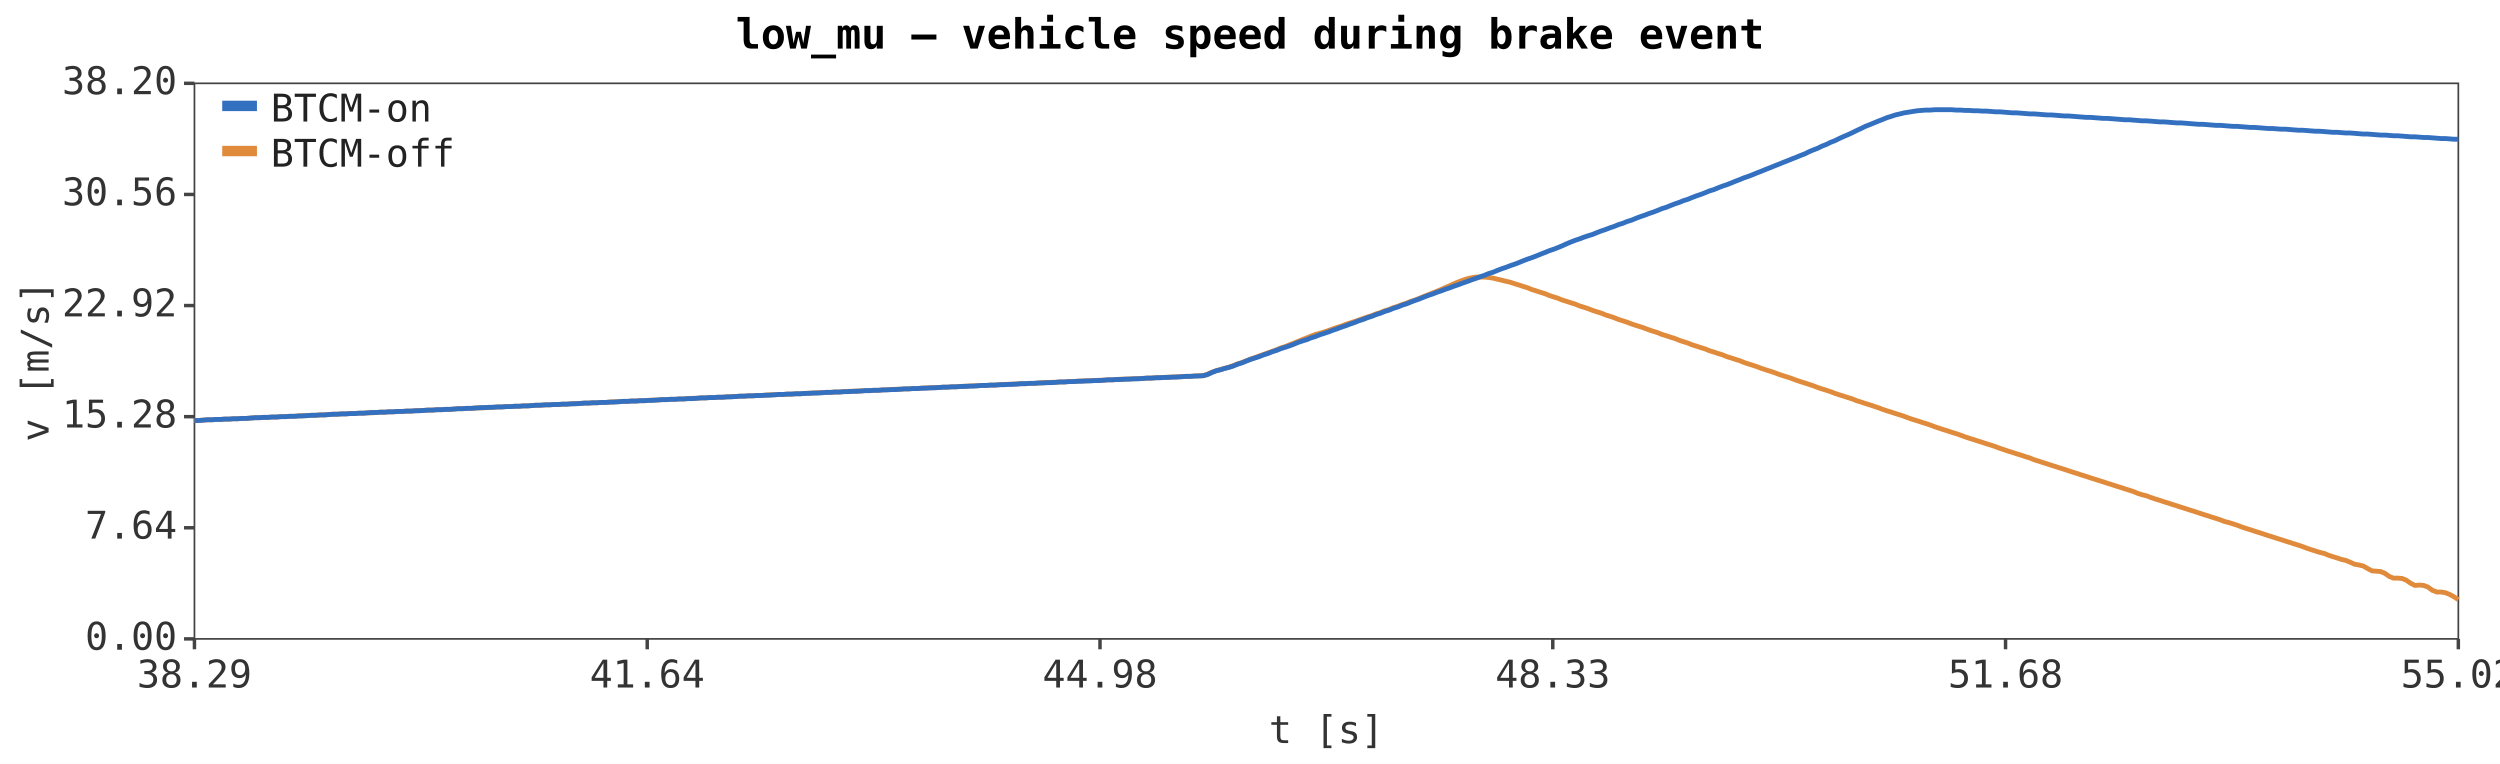
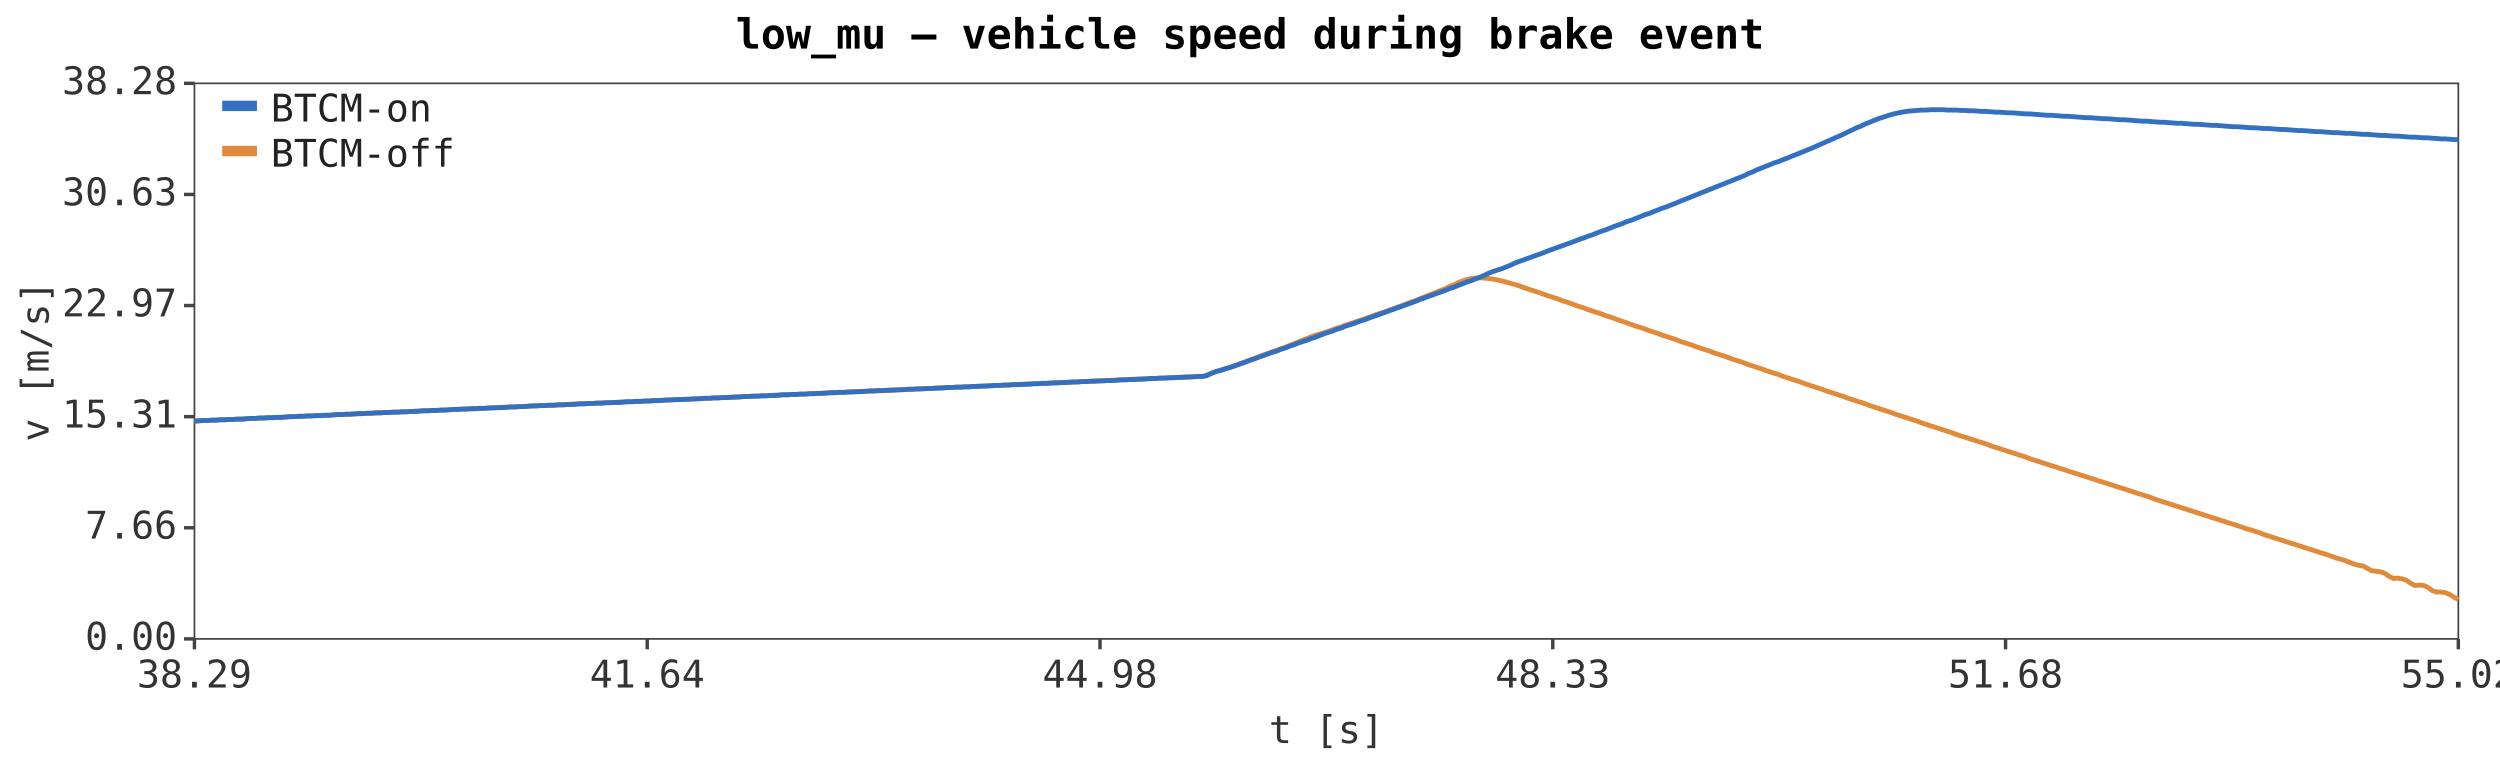
<svg xmlns="http://www.w3.org/2000/svg" viewBox="0 0 720 220" width="720" height="220" font-family="ui-monospace,Consolas,Menlo,monospace" font-size="11">
  <rect width="100%" height="100%" fill="#ffffff" />
  <text x="360.0" y="14" text-anchor="middle" font-size="12" font-weight="bold">low_mu — vehicle speed during brake event</text>
  <rect x="56" y="24" width="652" height="160" fill="none" stroke="#444" stroke-width="0.5" />
  <line x1="56.0" y1="184" x2="56.0" y2="187" stroke="#444" />
  <text x="56.0" y="198" text-anchor="middle" fill="#333">38.29</text>
  <line x1="186.4" y1="184" x2="186.4" y2="187" stroke="#444" />
  <text x="186.4" y="198" text-anchor="middle" fill="#333">41.64</text>
  <line x1="316.8" y1="184" x2="316.8" y2="187" stroke="#444" />
  <text x="316.8" y="198" text-anchor="middle" fill="#333">44.98</text>
  <line x1="447.2" y1="184" x2="447.2" y2="187" stroke="#444" />
  <text x="447.2" y="198" text-anchor="middle" fill="#333">48.33</text>
  <line x1="577.6" y1="184" x2="577.6" y2="187" stroke="#444" />
  <text x="577.6" y="198" text-anchor="middle" fill="#333">51.68</text>
  <line x1="708.0" y1="184" x2="708.0" y2="187" stroke="#444" />
  <text x="708.0" y="198" text-anchor="middle" fill="#333">55.02</text>
  <line x1="53" y1="184.0" x2="56" y2="184.0" stroke="#444" />
  <text x="51" y="184.0" text-anchor="end" dominant-baseline="middle" fill="#333">0.00</text>
  <line x1="53" y1="152.0" x2="56" y2="152.0" stroke="#444" />
-   <text x="51" y="152.0" text-anchor="end" dominant-baseline="middle" fill="#333">7.64</text>
+   <text x="51" y="152.0" text-anchor="end" dominant-baseline="middle" fill="#333">7.66</text>
  <line x1="53" y1="120.0" x2="56" y2="120.0" stroke="#444" />
-   <text x="51" y="120.0" text-anchor="end" dominant-baseline="middle" fill="#333">15.28</text>
+   <text x="51" y="120.0" text-anchor="end" dominant-baseline="middle" fill="#333">15.31</text>
  <line x1="53" y1="88.0" x2="56" y2="88.0" stroke="#444" />
-   <text x="51" y="88.0" text-anchor="end" dominant-baseline="middle" fill="#333">22.92</text>
+   <text x="51" y="88.0" text-anchor="end" dominant-baseline="middle" fill="#333">22.97</text>
  <line x1="53" y1="56.0" x2="56" y2="56.0" stroke="#444" />
-   <text x="51" y="56.0" text-anchor="end" dominant-baseline="middle" fill="#333">30.56</text>
+   <text x="51" y="56.0" text-anchor="end" dominant-baseline="middle" fill="#333">30.63</text>
  <line x1="53" y1="24.0" x2="56" y2="24.0" stroke="#444" />
-   <text x="51" y="24.0" text-anchor="end" dominant-baseline="middle" fill="#333">38.20</text>
+   <text x="51" y="24.0" text-anchor="end" dominant-baseline="middle" fill="#333">38.28</text>
  <text x="382.0" y="214" text-anchor="middle" fill="#333">t [s]</text>
  <text transform="translate(14,104.0) rotate(-90)" text-anchor="middle" fill="#333">v [m/s]</text>
-   <polyline fill="none" stroke="#e08a3c" stroke-width="1.4" points="56.0,121.1 57.2,121.1 58.5,121.0 59.7,120.9 61.0,120.9 62.2,120.8 63.5,120.8 64.7,120.7 66.0,120.7 67.2,120.6 68.5,120.6 69.7,120.5 71.0,120.5 72.2,120.4 73.5,120.3 74.7,120.3 75.9,120.2 77.2,120.2 78.4,120.1 79.7,120.1 80.9,120.0 82.2,120.0 83.4,119.9 84.7,119.9 85.9,119.8 87.2,119.7 88.4,119.7 89.7,119.6 90.9,119.6 92.2,119.5 93.4,119.5 94.6,119.4 95.9,119.3 97.1,119.3 98.4,119.2 99.6,119.2 100.9,119.1 102.1,119.1 103.4,119.0 104.6,119.0 105.9,118.9 107.1,118.9 108.4,118.8 109.6,118.7 110.9,118.7 112.1,118.6 113.3,118.6 114.6,118.5 115.8,118.5 117.1,118.4 118.3,118.4 119.6,118.3 120.8,118.2 122.1,118.2 123.3,118.1 124.6,118.1 125.8,118.0 127.1,118.0 128.3,117.9 129.6,117.9 130.8,117.8 132.0,117.7 133.3,117.7 134.5,117.6 135.8,117.6 137.0,117.5 138.3,117.5 139.5,117.4 140.8,117.4 142.0,117.3 143.3,117.2 144.5,117.2 145.8,117.1 147.0,117.1 148.3,117.0 149.5,117.0 150.7,116.9 152.0,116.9 153.2,116.8 154.5,116.7 155.7,116.7 157.0,116.6 158.2,116.6 159.5,116.5 160.7,116.5 162.0,116.4 163.2,116.4 164.5,116.3 165.7,116.2 167.0,116.2 168.2,116.1 169.4,116.1 170.7,116.0 171.9,116.0 173.2,115.9 174.4,115.9 175.7,115.8 176.9,115.7 178.2,115.7 179.4,115.6 180.7,115.6 181.9,115.5 183.2,115.5 184.4,115.4 185.7,115.4 186.9,115.3 188.1,115.2 189.4,115.2 190.6,115.1 191.9,115.1 193.1,115.0 194.4,115.0 195.6,114.9 196.9,114.9 198.1,114.8 199.4,114.7 200.6,114.7 201.9,114.6 203.1,114.6 204.4,114.5 205.6,114.5 206.8,114.4 208.1,114.4 209.3,114.3 210.6,114.2 211.8,114.2 213.1,114.1 214.3,114.1 215.6,114.0 216.8,114.0 218.1,113.9 219.3,113.9 220.6,113.8 221.8,113.7 223.1,113.7 224.3,113.6 225.5,113.6 226.8,113.5 228.0,113.5 229.3,113.4 230.5,113.4 231.8,113.3 233.0,113.2 234.3,113.2 235.5,113.1 236.8,113.1 238.0,113.0 239.3,113.0 240.5,112.9 241.8,112.9 243.0,112.8 244.2,112.7 245.5,112.7 246.7,112.6 248.0,112.6 249.2,112.5 250.5,112.5 251.7,112.4 253.0,112.4 254.2,112.3 255.5,112.2 256.7,112.2 258.0,112.1 259.2,112.1 260.5,112.0 261.7,112.0 262.9,111.9 264.2,111.9 265.4,111.8 266.7,111.7 267.9,111.7 269.2,111.6 270.4,111.6 271.7,111.5 272.9,111.5 274.2,111.4 275.4,111.4 276.7,111.3 277.9,111.2 279.2,111.2 280.4,111.1 281.6,111.1 282.9,111.0 284.1,111.0 285.4,110.9 286.6,110.9 287.9,110.8 289.1,110.7 290.4,110.7 291.6,110.6 292.9,110.6 294.1,110.5 295.4,110.5 296.6,110.4 297.9,110.4 299.1,110.3 300.3,110.2 301.6,110.2 302.8,110.1 304.1,110.1 305.3,110.0 306.6,110.0 307.8,109.9 309.1,109.9 310.3,109.8 311.6,109.7 312.8,109.7 314.1,109.6 315.3,109.6 316.6,109.5 317.8,109.5 319.0,109.4 320.3,109.4 321.5,109.3 322.8,109.2 324.0,109.2 325.3,109.1 326.5,109.1 327.8,109.0 329.0,109.0 330.3,108.9 331.5,108.9 332.8,108.8 334.0,108.7 335.3,108.7 336.5,108.6 337.7,108.6 339.0,108.5 340.2,108.5 341.5,108.4 342.7,108.4 344.0,108.3 345.2,108.2 346.5,108.2 347.7,107.8 349.0,107.2 350.2,106.8 351.5,106.4 352.7,106.1 354.0,105.7 355.2,105.3 356.4,104.8 357.7,104.4 358.9,103.9 360.2,103.4 361.4,103.0 362.7,102.5 363.9,102.1 365.2,101.6 366.4,101.2 367.7,100.7 368.9,100.2 370.2,99.8 371.4,99.3 372.7,98.8 373.9,98.3 375.1,97.8 376.4,97.3 377.6,96.8 378.9,96.3 380.1,96.0 381.4,95.6 382.6,95.2 383.9,94.7 385.1,94.3 386.4,93.9 387.6,93.4 388.9,93.0 390.1,92.6 391.3,92.2 392.6,91.7 393.8,91.3 395.1,90.9 396.3,90.4 397.6,90.0 398.8,89.5 400.1,89.1 401.3,88.6 402.6,88.2 403.8,87.7 405.1,87.3 406.3,86.8 407.6,86.4 408.8,85.9 410.0,85.4 411.3,84.9 412.5,84.4 413.8,83.9 415.0,83.4 416.3,82.8 417.5,82.3 418.8,81.7 420.0,81.2 421.3,80.7 422.5,80.3 423.8,80.0 425.0,79.8 426.3,79.8 427.5,79.8 428.7,79.9 430.0,80.1 431.2,80.4 432.5,80.7 433.7,81.0 435.0,81.3 436.2,81.7 437.5,82.1 438.7,82.5 440.0,82.9 441.2,83.4 442.5,83.8 443.7,84.2 445.0,84.6 446.2,85.1 447.4,85.5 448.7,85.9 449.9,86.4 451.2,86.8 452.4,87.2 453.7,87.6 454.9,88.1 456.2,88.5 457.4,88.9 458.7,89.4 459.9,89.8 461.2,90.2 462.4,90.7 463.7,91.1 464.9,91.5 466.1,92.0 467.4,92.4 468.6,92.8 469.9,93.3 471.1,93.7 472.4,94.1 473.6,94.5 474.9,95.0 476.1,95.4 477.4,95.8 478.6,96.3 479.9,96.7 481.1,97.1 482.4,97.5 483.6,98.0 484.8,98.4 486.1,98.8 487.3,99.3 488.6,99.7 489.8,100.1 491.1,100.5 492.3,101.0 493.6,101.4 494.8,101.8 496.1,102.2 497.3,102.7 498.6,103.1 499.8,103.5 501.1,103.9 502.3,104.4 503.5,104.8 504.8,105.2 506.0,105.6 507.3,106.1 508.5,106.5 509.8,106.9 511.0,107.3 512.3,107.8 513.5,108.2 514.8,108.6 516.0,109.0 517.3,109.5 518.5,109.9 519.8,110.3 521.0,110.7 522.2,111.1 523.5,111.6 524.7,112.0 526.0,112.4 527.2,112.8 528.5,113.3 529.7,113.7 531.0,114.1 532.2,114.5 533.5,114.9 534.7,115.4 536.0,115.8 537.2,116.2 538.5,116.6 539.7,117.0 540.9,117.4 542.2,117.9 543.4,118.3 544.7,118.7 545.9,119.1 547.2,119.5 548.4,119.9 549.7,120.4 550.9,120.8 552.2,121.2 553.4,121.6 554.7,122.0 555.9,122.4 557.2,122.9 558.4,123.3 559.6,123.7 560.9,124.1 562.1,124.5 563.4,124.9 564.6,125.3 565.9,125.8 567.1,126.2 568.4,126.6 569.6,127.0 570.9,127.4 572.1,127.8 573.4,128.2 574.6,128.6 575.9,129.1 577.1,129.5 578.3,129.9 579.6,130.3 580.8,130.7 582.1,131.1 583.3,131.5 584.6,131.9 585.8,132.4 587.1,132.8 588.3,133.2 589.6,133.6 590.8,134.0 592.1,134.4 593.3,134.8 594.6,135.2 595.8,135.6 597.0,136.0 598.3,136.4 599.5,136.8 600.8,137.2 602.0,137.6 603.3,138.0 604.5,138.4 605.8,138.8 607.0,139.2 608.3,139.6 609.5,140.0 610.8,140.4 612.0,140.8 613.3,141.2 614.5,141.6 615.7,142.1 617.0,142.5 618.2,142.8 619.5,143.3 620.7,143.7 622.0,144.1 623.2,144.5 624.5,144.9 625.7,145.3 627.0,145.7 628.2,146.1 629.5,146.5 630.7,146.9 632.0,147.3 633.2,147.7 634.4,148.1 635.7,148.5 636.9,148.9 638.2,149.3 639.4,149.7 640.7,150.2 641.9,150.5 643.2,150.9 644.4,151.3 645.7,151.8 646.9,152.2 648.2,152.6 649.4,153.0 650.7,153.4 651.9,153.8 653.1,154.2 654.4,154.6 655.6,155.0 656.9,155.4 658.1,155.8 659.4,156.2 660.6,156.6 661.9,157.0 663.1,157.4 664.4,157.9 665.6,158.3 666.9,158.7 668.1,159.1 669.4,159.4 670.6,159.9 671.8,160.3 673.1,160.7 674.3,161.1 675.6,161.4 676.8,161.9 678.1,162.5 679.3,162.7 680.6,163.0 681.8,163.7 683.1,164.4 684.3,164.5 685.6,164.6 686.8,165.1 688.1,166.0 689.3,166.5 690.5,166.5 691.8,166.6 693.0,167.1 694.3,168.0 695.5,168.6 696.8,168.5 698.0,168.6 699.3,169.1 700.5,170.0 701.8,170.5 703.0,170.5 704.3,170.7 705.5,171.2 706.8,171.9 708.0,172.7" />
-   <polyline fill="none" stroke="#3470c0" stroke-width="1.4" points="56.0,121.1 57.2,121.1 58.5,121.0 59.7,120.9 61.0,120.9 62.2,120.8 63.5,120.8 64.7,120.7 66.0,120.7 67.2,120.6 68.5,120.6 69.7,120.5 71.0,120.5 72.2,120.4 73.5,120.3 74.7,120.3 75.9,120.2 77.2,120.2 78.4,120.1 79.7,120.1 80.9,120.0 82.2,120.0 83.4,119.9 84.7,119.9 85.9,119.8 87.2,119.8 88.4,119.7 89.7,119.6 90.9,119.6 92.2,119.5 93.4,119.5 94.6,119.4 95.9,119.3 97.1,119.3 98.4,119.2 99.6,119.2 100.9,119.1 102.1,119.1 103.4,119.0 104.6,119.0 105.9,118.9 107.1,118.8 108.4,118.8 109.6,118.7 110.9,118.7 112.1,118.6 113.3,118.6 114.6,118.5 115.8,118.5 117.1,118.4 118.3,118.4 119.6,118.3 120.8,118.3 122.1,118.2 123.3,118.1 124.6,118.1 125.8,118.0 127.1,118.0 128.3,117.9 129.6,117.9 130.8,117.8 132.0,117.7 133.3,117.7 134.5,117.6 135.8,117.6 137.0,117.5 138.3,117.4 139.5,117.4 140.8,117.3 142.0,117.3 143.3,117.2 144.5,117.2 145.8,117.1 147.0,117.1 148.3,117.0 149.5,117.0 150.7,116.9 152.0,116.9 153.2,116.8 154.5,116.7 155.7,116.7 157.0,116.6 158.2,116.6 159.5,116.5 160.7,116.5 162.0,116.4 163.2,116.4 164.5,116.3 165.7,116.3 167.0,116.2 168.2,116.1 169.4,116.1 170.7,116.0 171.9,116.0 173.2,115.9 174.4,115.9 175.7,115.8 176.9,115.8 178.2,115.7 179.4,115.6 180.7,115.6 181.9,115.5 183.2,115.5 184.4,115.4 185.7,115.4 186.9,115.3 188.1,115.3 189.4,115.2 190.6,115.1 191.9,115.1 193.1,115.0 194.4,115.0 195.6,114.9 196.9,114.9 198.1,114.8 199.4,114.8 200.6,114.7 201.9,114.6 203.1,114.6 204.4,114.5 205.6,114.5 206.8,114.4 208.1,114.4 209.3,114.3 210.6,114.3 211.8,114.2 213.1,114.1 214.3,114.1 215.6,114.0 216.8,114.0 218.1,113.9 219.3,113.9 220.6,113.8 221.8,113.8 223.1,113.7 224.3,113.6 225.5,113.6 226.8,113.5 228.0,113.5 229.3,113.4 230.5,113.4 231.8,113.3 233.0,113.3 234.3,113.2 235.5,113.2 236.8,113.1 238.0,113.0 239.3,113.0 240.5,112.9 241.8,112.9 243.0,112.8 244.2,112.8 245.5,112.7 246.7,112.7 248.0,112.6 249.2,112.5 250.5,112.5 251.7,112.4 253.0,112.4 254.2,112.3 255.5,112.3 256.7,112.2 258.0,112.2 259.2,112.1 260.5,112.0 261.7,112.0 262.9,111.9 264.2,111.9 265.4,111.8 266.7,111.8 267.9,111.7 269.2,111.7 270.4,111.6 271.7,111.5 272.9,111.5 274.2,111.4 275.4,111.4 276.7,111.3 277.9,111.3 279.2,111.2 280.4,111.2 281.6,111.1 282.9,111.0 284.1,111.0 285.4,110.9 286.6,110.9 287.9,110.8 289.1,110.8 290.4,110.7 291.6,110.7 292.9,110.6 294.1,110.5 295.4,110.5 296.6,110.4 297.9,110.4 299.1,110.3 300.3,110.3 301.6,110.2 302.8,110.2 304.1,110.1 305.3,110.0 306.6,110.0 307.8,109.9 309.1,109.9 310.3,109.8 311.6,109.8 312.8,109.7 314.1,109.7 315.3,109.6 316.6,109.6 317.8,109.5 319.0,109.4 320.3,109.4 321.5,109.3 322.8,109.3 324.0,109.2 325.3,109.2 326.5,109.1 327.8,109.1 329.0,109.0 330.3,108.9 331.5,108.9 332.8,108.8 334.0,108.8 335.3,108.7 336.5,108.7 337.7,108.6 339.0,108.6 340.2,108.5 341.5,108.4 342.7,108.4 344.0,108.3 345.2,108.3 346.5,108.2 347.7,107.9 349.0,107.3 350.2,106.8 351.5,106.5 352.7,106.1 354.0,105.8 355.2,105.4 356.4,104.9 357.7,104.5 358.9,104.0 360.2,103.5 361.4,103.1 362.7,102.7 363.9,102.2 365.2,101.8 366.4,101.3 367.7,100.9 368.9,100.4 370.2,100.0 371.4,99.6 372.7,99.1 373.9,98.6 375.1,98.2 376.4,97.8 377.6,97.3 378.9,96.9 380.1,96.4 381.4,96.0 382.6,95.6 383.9,95.1 385.1,94.7 386.4,94.2 387.6,93.8 388.9,93.3 390.1,92.9 391.3,92.4 392.6,92.0 393.8,91.5 395.1,91.1 396.3,90.6 397.6,90.2 398.8,89.7 400.1,89.3 401.3,88.8 402.6,88.4 403.8,87.9 405.1,87.5 406.3,87.0 407.6,86.5 408.8,86.1 410.0,85.6 411.3,85.1 412.5,84.7 413.8,84.2 415.0,83.8 416.3,83.3 417.5,82.9 418.8,82.4 420.0,82.0 421.3,81.5 422.5,81.1 423.8,80.6 425.0,80.2 426.3,79.7 427.5,79.3 428.7,78.8 430.0,78.4 431.2,77.9 432.5,77.4 433.7,77.0 435.0,76.5 436.2,76.1 437.5,75.6 438.7,75.1 440.0,74.6 441.2,74.2 442.5,73.7 443.7,73.2 445.0,72.7 446.2,72.2 447.4,71.8 448.7,71.3 449.9,70.8 451.2,70.2 452.4,69.7 453.7,69.2 454.9,68.8 456.2,68.3 457.4,67.9 458.7,67.5 459.9,67.0 461.2,66.5 462.4,66.1 463.7,65.6 464.9,65.2 466.1,64.7 467.4,64.3 468.6,63.8 469.9,63.4 471.1,62.9 472.4,62.4 473.6,62.0 474.9,61.5 476.1,61.1 477.4,60.6 478.6,60.1 479.9,59.7 481.1,59.2 482.4,58.7 483.6,58.3 484.8,57.8 486.1,57.4 487.3,56.9 488.6,56.4 489.8,56.0 491.1,55.5 492.3,55.0 493.6,54.6 494.8,54.1 496.1,53.6 497.3,53.2 498.6,52.7 499.8,52.2 501.1,51.7 502.3,51.2 503.5,50.8 504.8,50.3 506.0,49.8 507.3,49.3 508.5,48.8 509.8,48.3 511.0,47.8 512.3,47.3 513.5,46.8 514.8,46.3 516.0,45.8 517.3,45.3 518.5,44.8 519.8,44.3 521.0,43.7 522.2,43.2 523.5,42.7 524.7,42.1 526.0,41.6 527.2,41.0 528.5,40.5 529.7,39.9 531.0,39.3 532.2,38.8 533.5,38.2 534.7,37.6 536.0,37.0 537.2,36.4 538.5,35.9 539.7,35.4 540.9,34.9 542.2,34.4 543.4,33.9 544.7,33.5 545.9,33.1 547.2,32.8 548.4,32.5 549.7,32.3 550.9,32.1 552.2,31.9 553.4,31.8 554.7,31.7 555.9,31.7 557.2,31.6 558.4,31.6 559.6,31.6 560.9,31.6 562.1,31.6 563.4,31.7 564.6,31.7 565.9,31.8 567.1,31.8 568.4,31.9 569.6,31.9 570.9,32.0 572.1,32.0 573.4,32.1 574.6,32.2 575.9,32.2 577.1,32.3 578.3,32.4 579.6,32.5 580.8,32.5 582.1,32.6 583.3,32.7 584.6,32.8 585.8,32.8 587.1,32.9 588.3,33.0 589.6,33.1 590.8,33.1 592.1,33.2 593.3,33.3 594.6,33.4 595.8,33.4 597.0,33.5 598.3,33.6 599.5,33.7 600.8,33.8 602.0,33.8 603.3,33.9 604.5,34.0 605.8,34.1 607.0,34.1 608.3,34.2 609.5,34.3 610.8,34.4 612.0,34.5 613.3,34.5 614.5,34.6 615.7,34.7 617.0,34.8 618.2,34.8 619.5,34.9 620.7,35.0 622.0,35.1 623.2,35.1 624.5,35.2 625.7,35.3 627.0,35.4 628.2,35.4 629.5,35.5 630.7,35.6 632.0,35.7 633.2,35.8 634.4,35.8 635.7,35.9 636.9,36.0 638.2,36.1 639.4,36.1 640.7,36.2 641.9,36.3 643.2,36.4 644.4,36.4 645.7,36.5 646.9,36.6 648.2,36.7 649.4,36.7 650.7,36.8 651.9,36.9 653.1,37.0 654.4,37.0 655.6,37.1 656.9,37.2 658.1,37.2 659.4,37.3 660.6,37.4 661.9,37.5 663.1,37.5 664.4,37.6 665.6,37.7 666.9,37.8 668.1,37.8 669.4,37.9 670.6,38.0 671.8,38.1 673.1,38.1 674.3,38.2 675.6,38.3 676.8,38.3 678.1,38.4 679.3,38.5 680.6,38.6 681.8,38.6 683.1,38.7 684.3,38.8 685.6,38.9 686.8,38.9 688.1,39.0 689.3,39.1 690.5,39.1 691.8,39.2 693.0,39.3 694.3,39.4 695.5,39.4 696.8,39.5 698.0,39.6 699.3,39.6 700.5,39.7 701.8,39.8 703.0,39.9 704.3,39.9 705.5,40.0 706.8,40.1 708.0,40.1" />
+   <polyline fill="none" stroke="#e08a3c" stroke-width="1.4" points="56.0,121.3 57.2,121.2 58.5,121.1 59.7,121.1 61.0,121.0 62.2,121.0 63.5,120.9 64.7,120.9 66.0,120.8 67.2,120.8 68.5,120.7 69.7,120.7 71.0,120.6 72.2,120.5 73.5,120.5 74.7,120.4 75.9,120.4 77.2,120.3 78.4,120.3 79.7,120.2 80.9,120.2 82.2,120.1 83.4,120.0 84.7,120.0 85.9,119.9 87.2,119.9 88.4,119.8 89.7,119.8 90.9,119.7 92.2,119.7 93.4,119.6 94.6,119.6 95.9,119.5 97.1,119.4 98.4,119.4 99.6,119.3 100.9,119.3 102.1,119.2 103.4,119.2 104.6,119.1 105.9,119.1 107.1,119.0 108.4,118.9 109.6,118.9 110.9,118.8 112.1,118.8 113.3,118.7 114.6,118.7 115.8,118.6 117.1,118.6 118.3,118.5 119.6,118.4 120.8,118.4 122.1,118.3 123.3,118.3 124.6,118.2 125.8,118.2 127.1,118.1 128.3,118.1 129.6,118.0 130.8,117.9 132.0,117.9 133.3,117.8 134.5,117.8 135.8,117.7 137.0,117.7 138.3,117.6 139.5,117.6 140.8,117.5 142.0,117.4 143.3,117.4 144.5,117.3 145.8,117.3 147.0,117.2 148.3,117.2 149.5,117.1 150.7,117.1 152.0,117.0 153.2,116.9 154.5,116.9 155.7,116.8 157.0,116.8 158.2,116.7 159.5,116.7 160.7,116.6 162.0,116.6 163.2,116.5 164.5,116.4 165.7,116.4 167.0,116.3 168.2,116.3 169.4,116.2 170.7,116.2 171.9,116.1 173.2,116.1 174.4,116.0 175.7,115.9 176.9,115.9 178.2,115.8 179.4,115.8 180.7,115.7 181.9,115.7 183.2,115.6 184.4,115.6 185.7,115.5 186.9,115.5 188.1,115.4 189.4,115.3 190.6,115.3 191.9,115.2 193.1,115.2 194.4,115.1 195.6,115.1 196.9,115.0 198.1,115.0 199.4,114.9 200.6,114.8 201.9,114.8 203.1,114.7 204.4,114.7 205.6,114.6 206.8,114.6 208.1,114.5 209.3,114.5 210.6,114.4 211.8,114.3 213.1,114.3 214.3,114.2 215.6,114.2 216.8,114.1 218.1,114.1 219.3,114.0 220.6,114.0 221.8,113.9 223.1,113.8 224.3,113.8 225.5,113.7 226.8,113.7 228.0,113.6 229.3,113.6 230.5,113.5 231.8,113.5 233.0,113.4 234.3,113.3 235.5,113.3 236.8,113.2 238.0,113.2 239.3,113.1 240.5,113.1 241.8,113.0 243.0,113.0 244.2,112.9 245.5,112.8 246.7,112.8 248.0,112.7 249.2,112.7 250.5,112.6 251.7,112.6 253.0,112.5 254.2,112.5 255.5,112.4 256.7,112.3 258.0,112.3 259.2,112.2 260.5,112.2 261.7,112.1 262.9,112.1 264.2,112.0 265.4,112.0 266.7,111.9 267.9,111.9 269.2,111.8 270.4,111.7 271.7,111.7 272.9,111.6 274.2,111.6 275.4,111.5 276.7,111.5 277.9,111.4 279.2,111.4 280.4,111.3 281.6,111.2 282.9,111.2 284.1,111.1 285.4,111.1 286.6,111.0 287.9,111.0 289.1,110.9 290.4,110.9 291.6,110.8 292.9,110.7 294.1,110.7 295.4,110.6 296.6,110.6 297.9,110.5 299.1,110.5 300.3,110.4 301.6,110.4 302.8,110.3 304.1,110.2 305.3,110.2 306.6,110.1 307.8,110.1 309.1,110.0 310.3,110.0 311.6,109.9 312.8,109.9 314.1,109.8 315.3,109.7 316.6,109.7 317.8,109.6 319.0,109.6 320.3,109.5 321.5,109.5 322.8,109.4 324.0,109.4 325.3,109.3 326.5,109.2 327.8,109.2 329.0,109.1 330.3,109.1 331.5,109.0 332.8,109.0 334.0,108.9 335.3,108.9 336.5,108.8 337.7,108.8 339.0,108.7 340.2,108.6 341.5,108.6 342.7,108.5 344.0,108.5 345.2,108.4 346.5,108.4 347.7,108.0 349.0,107.4 350.2,107.0 351.5,106.6 352.7,106.2 354.0,105.9 355.2,105.5 356.4,105.0 357.7,104.6 358.9,104.1 360.2,103.6 361.4,103.2 362.7,102.7 363.9,102.2 365.2,101.8 366.4,101.3 367.7,100.9 368.9,100.4 370.2,100.0 371.4,99.5 372.7,99.0 373.9,98.5 375.1,98.0 376.4,97.5 377.6,97.0 378.9,96.5 380.1,96.2 381.4,95.8 382.6,95.4 383.9,94.9 385.1,94.5 386.4,94.1 387.6,93.6 388.9,93.2 390.1,92.8 391.3,92.4 392.6,92.0 393.8,91.5 395.1,91.1 396.3,90.6 397.6,90.2 398.8,89.8 400.1,89.3 401.3,88.9 402.6,88.4 403.8,88.0 405.1,87.5 406.3,87.0 407.6,86.6 408.8,86.1 410.0,85.6 411.3,85.1 412.5,84.6 413.8,84.1 415.0,83.6 416.3,83.1 417.5,82.5 418.8,82.0 420.0,81.4 421.3,80.9 422.5,80.5 423.8,80.2 425.0,80.1 426.3,80.0 427.5,80.1 428.7,80.2 430.0,80.4 431.2,80.6 432.5,80.9 433.7,81.2 435.0,81.6 436.2,81.9 437.5,82.3 438.7,82.8 440.0,83.2 441.2,83.6 442.5,84.0 443.7,84.4 445.0,84.9 446.2,85.3 447.4,85.7 448.7,86.1 449.9,86.6 451.2,87.0 452.4,87.4 453.7,87.9 454.9,88.3 456.2,88.7 457.4,89.2 458.7,89.6 459.9,90.0 461.2,90.4 462.4,90.9 463.7,91.3 464.9,91.7 466.1,92.2 467.4,92.6 468.6,93.0 469.9,93.5 471.1,93.9 472.4,94.3 473.6,94.7 474.9,95.2 476.1,95.6 477.4,96.0 478.6,96.5 479.9,96.9 481.1,97.3 482.4,97.7 483.6,98.2 484.8,98.6 486.1,99.0 487.3,99.4 488.6,99.9 489.8,100.3 491.1,100.7 492.3,101.1 493.6,101.6 494.8,102.0 496.1,102.4 497.3,102.8 498.6,103.3 499.8,103.7 501.1,104.1 502.3,104.5 503.5,105.0 504.8,105.4 506.0,105.8 507.3,106.2 508.5,106.7 509.8,107.1 511.0,107.5 512.3,107.9 513.5,108.4 514.8,108.8 516.0,109.2 517.3,109.6 518.5,110.0 519.8,110.5 521.0,110.9 522.2,111.3 523.5,111.7 524.7,112.1 526.0,112.6 527.2,113.0 528.5,113.4 529.7,113.8 531.0,114.2 532.2,114.7 533.5,115.1 534.7,115.5 536.0,115.9 537.2,116.3 538.5,116.8 539.7,117.2 540.9,117.6 542.2,118.0 543.4,118.4 544.7,118.8 545.9,119.3 547.2,119.7 548.4,120.1 549.7,120.5 550.9,120.9 552.2,121.3 553.4,121.8 554.7,122.2 555.9,122.6 557.2,123.0 558.4,123.4 559.6,123.8 560.9,124.2 562.1,124.6 563.4,125.1 564.6,125.5 565.9,125.9 567.1,126.3 568.4,126.7 569.6,127.1 570.9,127.5 572.1,127.9 573.4,128.4 574.6,128.8 575.9,129.2 577.1,129.6 578.3,130.0 579.6,130.4 580.8,130.8 582.1,131.2 583.3,131.6 584.6,132.1 585.8,132.5 587.1,132.9 588.3,133.3 589.6,133.7 590.8,134.1 592.1,134.5 593.3,134.9 594.6,135.3 595.8,135.7 597.0,136.1 598.3,136.5 599.5,136.9 600.8,137.3 602.0,137.7 603.3,138.1 604.5,138.5 605.8,138.9 607.0,139.3 608.3,139.7 609.5,140.1 610.8,140.5 612.0,140.9 613.3,141.3 614.5,141.7 615.7,142.1 617.0,142.5 618.2,142.9 619.5,143.3 620.7,143.8 622.0,144.2 623.2,144.6 624.5,145.0 625.7,145.4 627.0,145.8 628.2,146.2 629.5,146.6 630.7,147.0 632.0,147.4 633.2,147.8 634.4,148.2 635.7,148.6 636.9,149.0 638.2,149.4 639.4,149.8 640.7,150.2 641.9,150.6 643.2,151.0 644.4,151.4 645.7,151.8 646.9,152.3 648.2,152.6 649.4,153.0 650.7,153.4 651.9,153.9 653.1,154.3 654.4,154.7 655.6,155.1 656.9,155.5 658.1,155.9 659.4,156.3 660.6,156.7 661.9,157.1 663.1,157.5 664.4,157.9 665.6,158.3 666.9,158.7 668.1,159.1 669.4,159.5 670.6,159.9 671.8,160.3 673.1,160.8 674.3,161.1 675.6,161.5 676.8,162.0 678.1,162.5 679.3,162.8 680.6,163.0 681.8,163.7 683.1,164.4 684.3,164.5 685.6,164.7 686.8,165.1 688.1,166.0 689.3,166.6 690.5,166.5 691.8,166.7 693.0,167.1 694.3,168.0 695.5,168.6 696.8,168.5 698.0,168.6 699.3,169.2 700.5,170.1 701.8,170.5 703.0,170.5 704.3,170.7 705.5,171.2 706.8,172.0 708.0,172.7" />
+   <polyline fill="none" stroke="#3470c0" stroke-width="1.4" points="56.0,121.3 57.2,121.2 58.5,121.1 59.7,121.1 61.0,121.0 62.2,121.0 63.5,120.9 64.7,120.9 66.0,120.8 67.2,120.8 68.5,120.7 69.7,120.7 71.0,120.6 72.2,120.5 73.5,120.5 74.7,120.4 75.9,120.4 77.2,120.3 78.4,120.3 79.7,120.2 80.9,120.2 82.2,120.1 83.4,120.0 84.7,120.0 85.9,119.9 87.2,119.9 88.4,119.8 89.7,119.8 90.9,119.7 92.2,119.7 93.4,119.6 94.6,119.6 95.9,119.5 97.1,119.4 98.4,119.4 99.6,119.3 100.9,119.3 102.1,119.2 103.4,119.1 104.6,119.1 105.9,119.0 107.1,119.0 108.4,118.9 109.6,118.9 110.9,118.8 112.1,118.8 113.3,118.7 114.6,118.7 115.8,118.6 117.1,118.6 118.3,118.5 119.6,118.5 120.8,118.4 122.1,118.3 123.3,118.3 124.6,118.2 125.8,118.2 127.1,118.1 128.3,118.1 129.6,118.0 130.8,117.9 132.0,117.9 133.3,117.8 134.5,117.8 135.8,117.7 137.0,117.7 138.3,117.6 139.5,117.6 140.8,117.5 142.0,117.5 143.3,117.4 144.5,117.4 145.8,117.3 147.0,117.2 148.3,117.2 149.5,117.1 150.7,117.1 152.0,117.0 153.2,116.9 154.5,116.9 155.7,116.8 157.0,116.8 158.2,116.7 159.5,116.7 160.7,116.6 162.0,116.6 163.2,116.5 164.5,116.5 165.7,116.4 167.0,116.3 168.2,116.3 169.4,116.2 170.7,116.2 171.9,116.1 173.2,116.1 174.4,116.0 175.7,116.0 176.9,115.9 178.2,115.9 179.4,115.8 180.7,115.7 181.9,115.7 183.2,115.6 184.4,115.6 185.7,115.5 186.9,115.5 188.1,115.4 189.4,115.4 190.6,115.3 191.9,115.2 193.1,115.2 194.4,115.1 195.6,115.1 196.9,115.0 198.1,115.0 199.4,114.9 200.6,114.9 201.9,114.8 203.1,114.7 204.4,114.7 205.6,114.6 206.8,114.6 208.1,114.5 209.3,114.5 210.6,114.4 211.8,114.4 213.1,114.3 214.3,114.2 215.6,114.2 216.8,114.1 218.1,114.1 219.3,114.0 220.6,114.0 221.8,113.9 223.1,113.9 224.3,113.8 225.5,113.7 226.8,113.7 228.0,113.6 229.3,113.6 230.5,113.5 231.8,113.5 233.0,113.4 234.3,113.4 235.5,113.3 236.8,113.3 238.0,113.2 239.3,113.1 240.5,113.1 241.8,113.0 243.0,113.0 244.2,112.9 245.5,112.9 246.7,112.8 248.0,112.8 249.2,112.7 250.5,112.6 251.7,112.6 253.0,112.5 254.2,112.5 255.5,112.4 256.7,112.4 258.0,112.3 259.2,112.3 260.5,112.2 261.7,112.1 262.9,112.1 264.2,112.0 265.4,112.0 266.7,111.9 267.9,111.9 269.2,111.8 270.4,111.8 271.7,111.7 272.9,111.6 274.2,111.6 275.4,111.5 276.7,111.5 277.9,111.4 279.2,111.4 280.4,111.3 281.6,111.3 282.9,111.2 284.1,111.2 285.4,111.1 286.6,111.0 287.9,111.0 289.1,110.9 290.4,110.9 291.6,110.8 292.9,110.8 294.1,110.7 295.4,110.7 296.6,110.6 297.9,110.5 299.1,110.5 300.3,110.4 301.6,110.4 302.8,110.3 304.1,110.3 305.3,110.2 306.6,110.2 307.8,110.1 309.1,110.0 310.3,110.0 311.6,109.9 312.8,109.9 314.1,109.8 315.3,109.8 316.6,109.7 317.8,109.7 319.0,109.6 320.3,109.6 321.5,109.5 322.8,109.4 324.0,109.4 325.3,109.3 326.5,109.3 327.8,109.2 329.0,109.2 330.3,109.1 331.5,109.0 332.8,109.0 334.0,108.9 335.3,108.9 336.5,108.8 337.7,108.8 339.0,108.7 340.2,108.7 341.5,108.6 342.7,108.6 344.0,108.5 345.2,108.4 346.5,108.4 347.7,108.1 349.0,107.5 350.2,107.0 351.5,106.7 352.7,106.3 354.0,105.9 355.2,105.5 356.4,105.1 357.7,104.6 358.9,104.2 360.2,103.7 361.4,103.3 362.7,102.8 363.9,102.4 365.2,101.9 366.4,101.5 367.7,101.1 368.9,100.6 370.2,100.2 371.4,99.7 372.7,99.3 373.9,98.8 375.1,98.4 376.4,98.0 377.6,97.5 378.9,97.1 380.1,96.6 381.4,96.1 382.6,95.7 383.9,95.3 385.1,94.8 386.4,94.4 387.6,93.9 388.9,93.5 390.1,93.1 391.3,92.6 392.6,92.2 393.8,91.8 395.1,91.3 396.3,90.9 397.6,90.4 398.8,90.0 400.1,89.5 401.3,89.1 402.6,88.6 403.8,88.2 405.1,87.7 406.3,87.3 407.6,86.8 408.8,86.3 410.0,85.9 411.3,85.4 412.5,85.0 413.8,84.5 415.0,84.1 416.3,83.6 417.5,83.1 418.8,82.7 420.0,82.2 421.3,81.7 422.5,81.2 423.8,80.8 425.0,80.3 426.3,79.8 427.5,79.3 428.7,78.7 430.0,78.2 431.2,77.8 432.5,77.4 433.7,76.9 435.0,76.4 436.2,75.8 437.5,75.3 438.7,74.9 440.0,74.4 441.2,74.0 442.5,73.5 443.7,73.1 445.0,72.6 446.2,72.1 447.4,71.7 448.7,71.2 449.9,70.8 451.2,70.3 452.4,69.9 453.7,69.4 454.9,68.9 456.2,68.5 457.4,68.0 458.7,67.6 459.9,67.1 461.2,66.6 462.4,66.2 463.7,65.7 464.9,65.2 466.1,64.8 467.4,64.3 468.6,63.8 469.9,63.4 471.1,62.9 472.4,62.4 473.6,61.9 474.9,61.5 476.1,61.0 477.4,60.5 478.6,60.0 479.9,59.6 481.1,59.1 482.4,58.6 483.6,58.1 484.8,57.6 486.1,57.1 487.3,56.6 488.6,56.1 489.8,55.6 491.1,55.1 492.3,54.6 493.6,54.1 494.8,53.6 496.1,53.1 497.3,52.6 498.6,52.1 499.8,51.6 501.1,51.1 502.3,50.6 503.5,50.0 504.8,49.5 506.0,48.9 507.3,48.4 508.5,47.9 509.8,47.4 511.0,46.9 512.3,46.5 513.5,46.0 514.8,45.5 516.0,45.0 517.3,44.5 518.5,44.0 519.8,43.5 521.0,43.0 522.2,42.5 523.5,41.9 524.7,41.4 526.0,40.8 527.2,40.3 528.5,39.7 529.7,39.2 531.0,38.6 532.2,38.0 533.5,37.4 534.7,36.8 536.0,36.3 537.2,35.7 538.5,35.2 539.7,34.7 540.9,34.2 542.2,33.8 543.4,33.4 544.7,33.0 545.9,32.7 547.2,32.4 548.4,32.2 549.7,32.0 550.9,31.9 552.2,31.8 553.4,31.7 554.7,31.7 555.9,31.6 557.2,31.6 558.4,31.6 559.6,31.6 560.9,31.7 562.1,31.7 563.4,31.7 564.6,31.8 565.9,31.8 567.1,31.9 568.4,31.9 569.6,32.0 570.9,32.1 572.1,32.1 573.4,32.2 574.6,32.3 575.9,32.3 577.1,32.4 578.3,32.5 579.6,32.5 580.8,32.6 582.1,32.7 583.3,32.8 584.6,32.8 585.8,32.9 587.1,33.0 588.3,33.1 589.6,33.2 590.8,33.2 592.1,33.3 593.3,33.4 594.6,33.5 595.8,33.5 597.0,33.6 598.3,33.7 599.5,33.8 600.8,33.9 602.0,33.9 603.3,34.0 604.5,34.1 605.8,34.2 607.0,34.2 608.3,34.3 609.5,34.4 610.8,34.5 612.0,34.5 613.3,34.6 614.5,34.7 615.7,34.8 617.0,34.9 618.2,34.9 619.5,35.0 620.7,35.1 622.0,35.2 623.2,35.2 624.5,35.3 625.7,35.4 627.0,35.5 628.2,35.5 629.5,35.6 630.7,35.7 632.0,35.8 633.2,35.8 634.4,35.9 635.7,36.0 636.9,36.1 638.2,36.1 639.4,36.2 640.7,36.3 641.9,36.4 643.2,36.5 644.4,36.5 645.7,36.6 646.9,36.7 648.2,36.8 649.4,36.8 650.7,36.9 651.9,37.0 653.1,37.0 654.4,37.1 655.6,37.2 656.9,37.3 658.1,37.3 659.4,37.4 660.6,37.5 661.9,37.6 663.1,37.6 664.4,37.7 665.6,37.8 666.9,37.9 668.1,37.9 669.4,38.0 670.6,38.1 671.8,38.2 673.1,38.2 674.3,38.3 675.6,38.4 676.8,38.4 678.1,38.5 679.3,38.6 680.6,38.7 681.8,38.7 683.1,38.8 684.3,38.9 685.6,39.0 686.8,39.0 688.1,39.1 689.3,39.2 690.5,39.2 691.8,39.3 693.0,39.4 694.3,39.5 695.5,39.5 696.8,39.6 698.0,39.7 699.3,39.7 700.5,39.8 701.8,39.9 703.0,40.0 704.3,40.0 705.5,40.1 706.8,40.2 708.0,40.2" />
  <rect x="64" y="29" width="10" height="3" fill="#3470c0" />
  <text x="78" y="35" fill="#222">BTCM-on</text>
  <rect x="64" y="42" width="10" height="3" fill="#e08a3c" />
  <text x="78" y="48" fill="#222">BTCM-off</text>
</svg>
